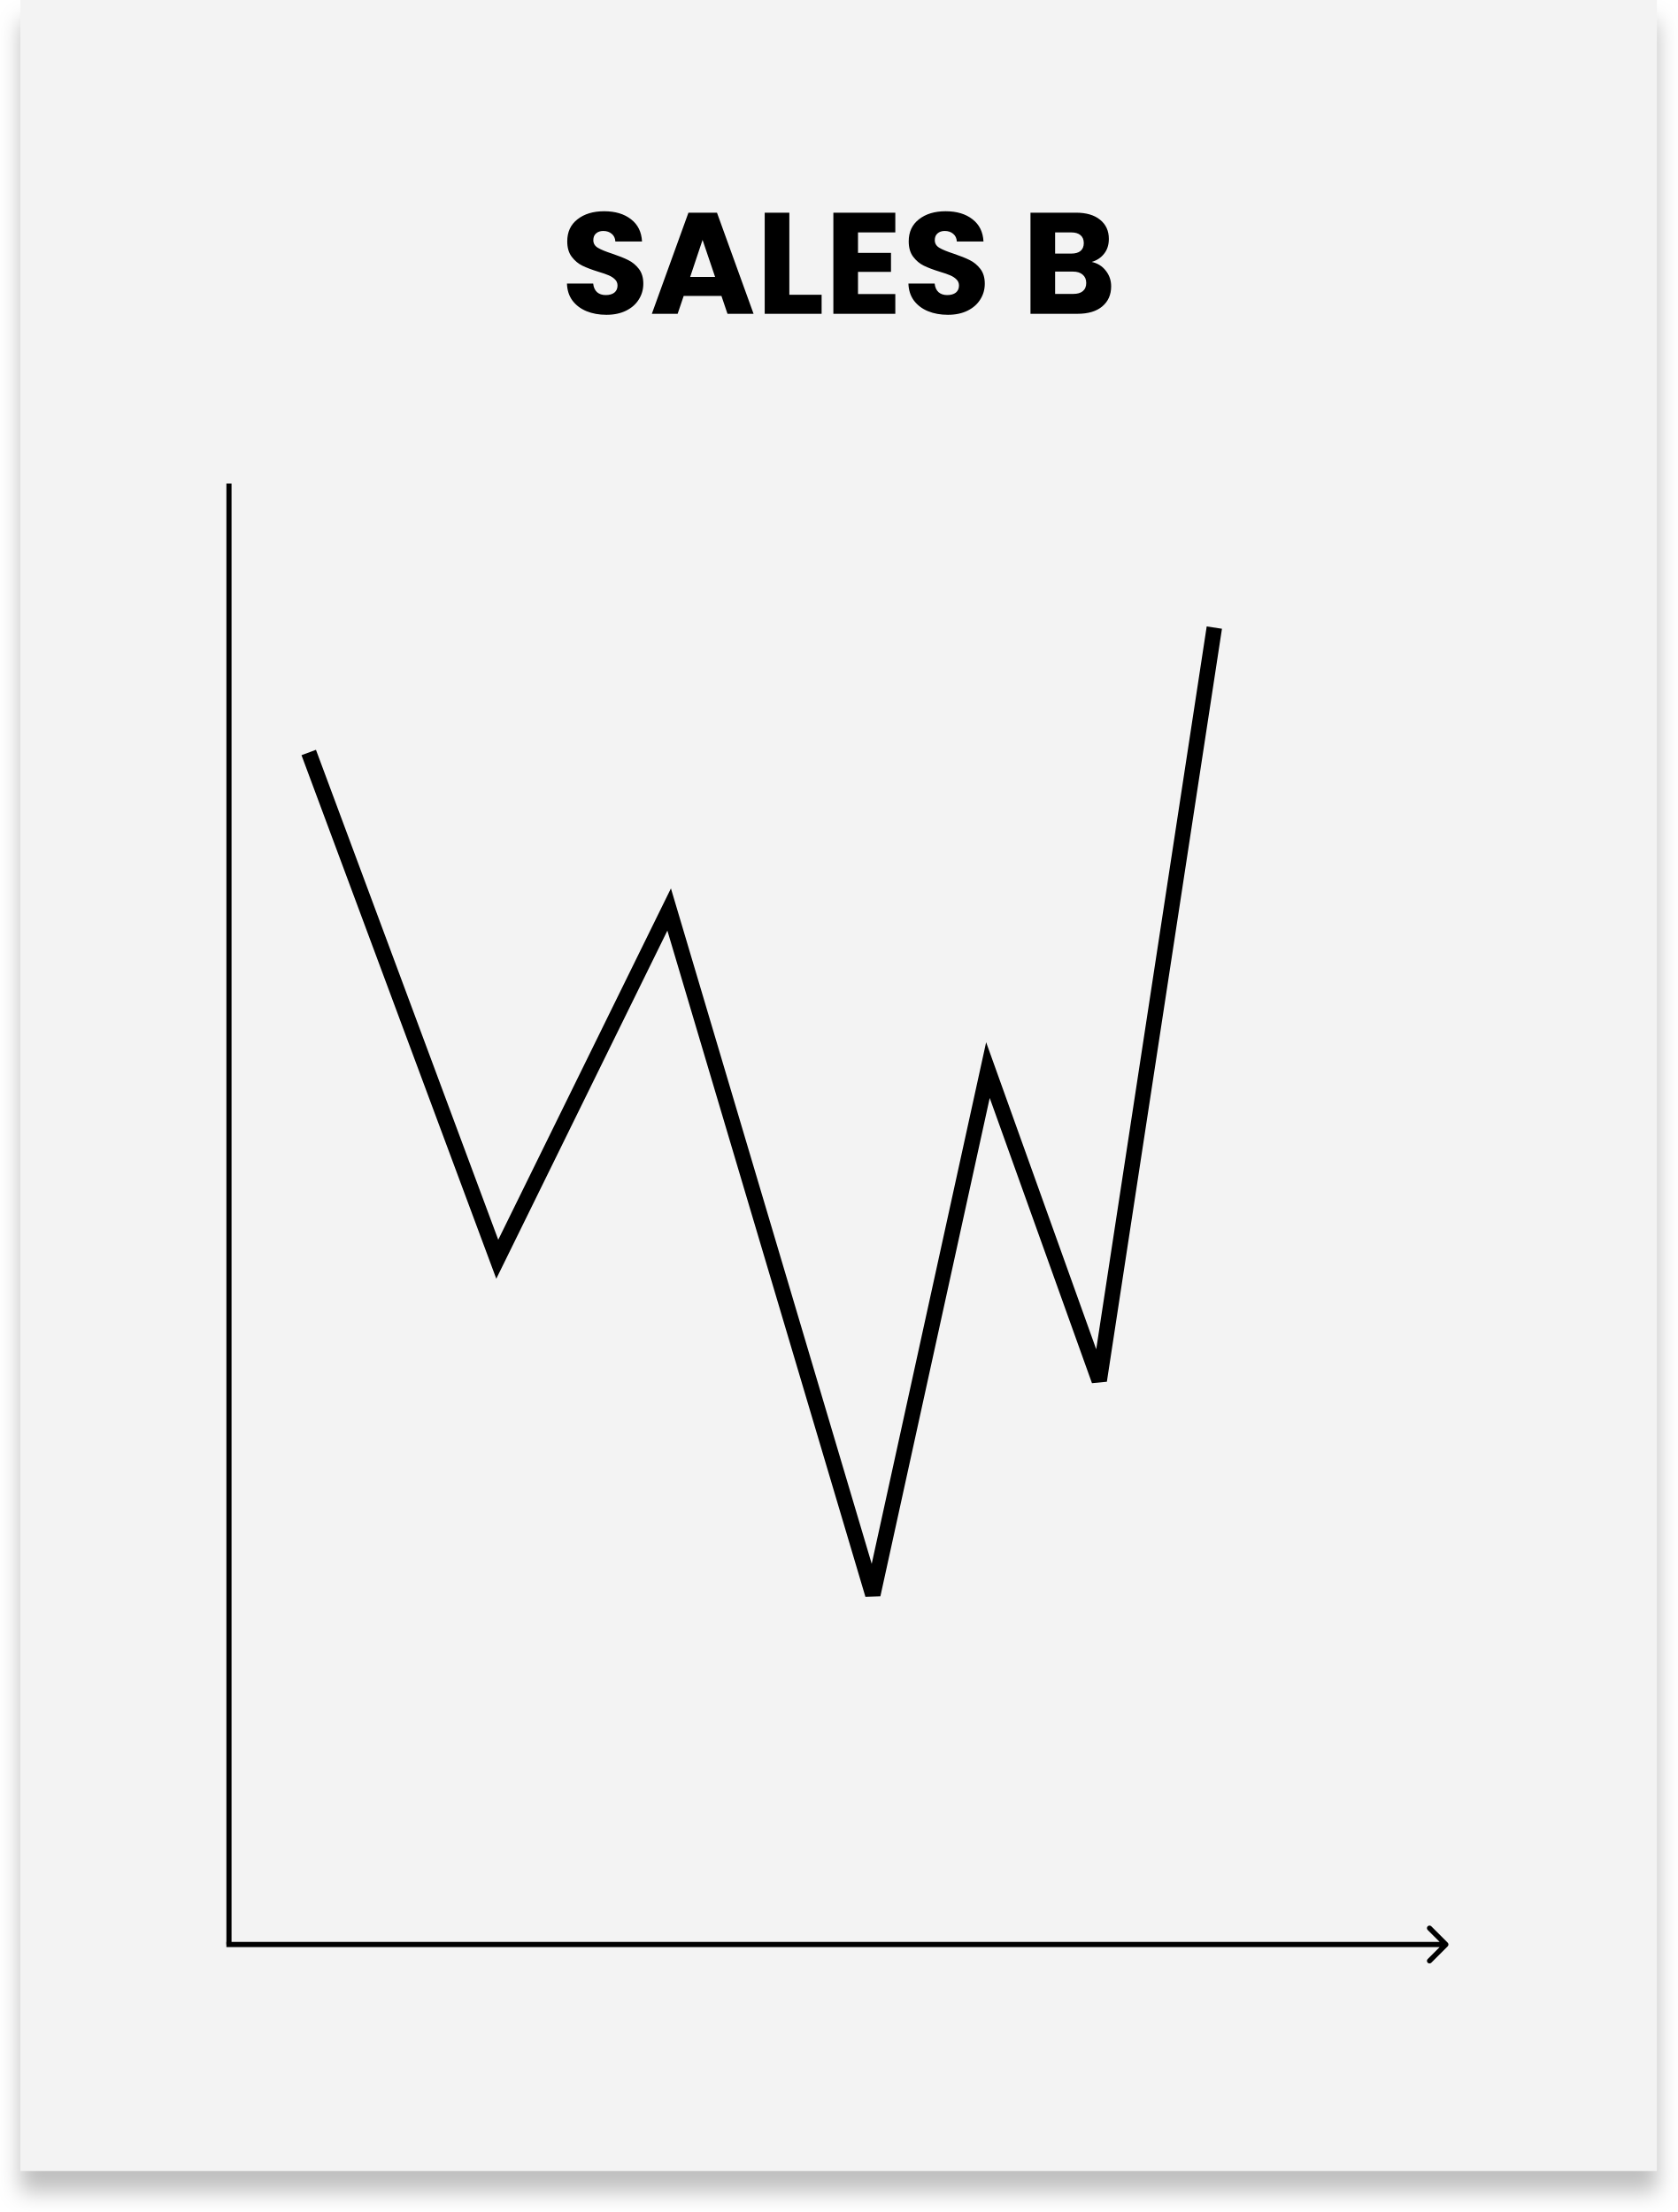
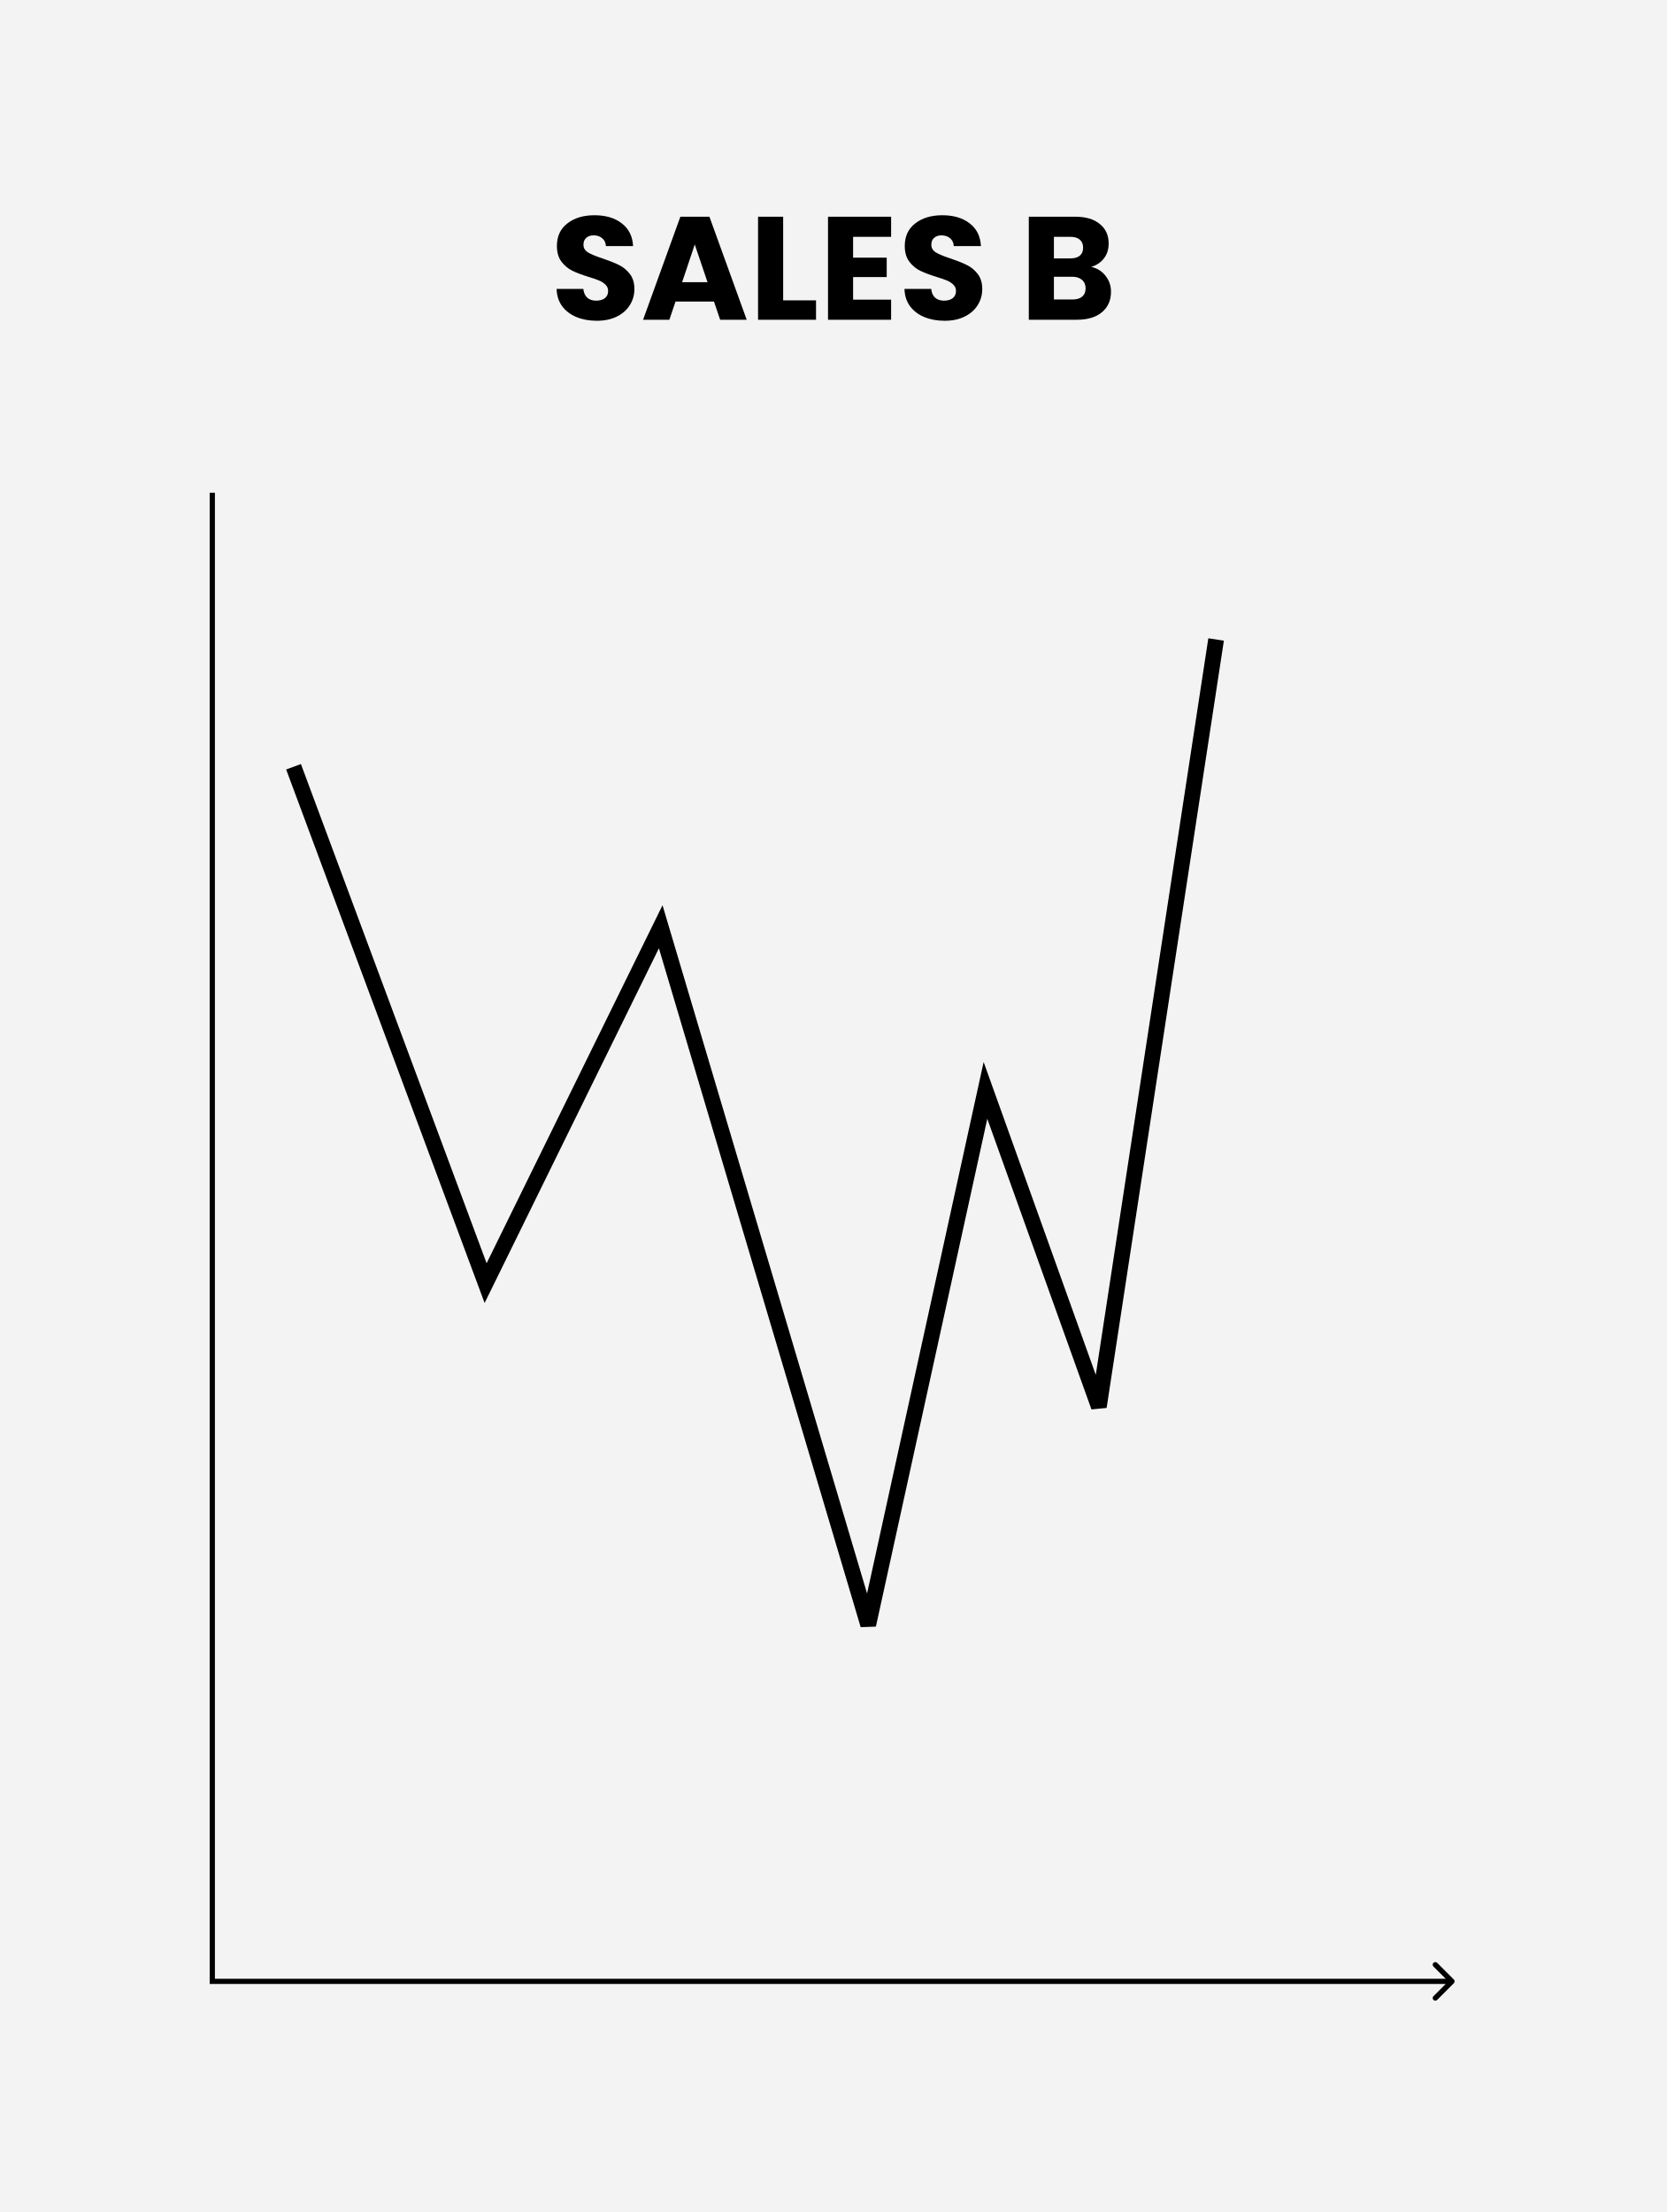
- <svg xmlns="http://www.w3.org/2000/svg" width="326" height="430" viewBox="0 0 326 430" fill="none">
-   <g filter="url(#filter0_d)">
-     <path d="M4 0H322V422H4V0Z" fill="#F3F3F3" />
-     <path d="M4 0H322V422H4V0Z" fill="#F3F3F3" />
-   </g>
-   <path d="M117.858 61.196C116.42 61.196 115.132 60.963 113.994 60.496C112.855 60.029 111.94 59.339 111.25 58.424C110.578 57.509 110.223 56.408 110.186 55.12H115.282C115.356 55.848 115.608 56.408 116.038 56.8C116.467 57.173 117.027 57.36 117.718 57.36C118.427 57.36 118.987 57.201 119.398 56.884C119.808 56.548 120.014 56.091 120.014 55.512C120.014 55.027 119.846 54.625 119.51 54.308C119.192 53.991 118.791 53.729 118.306 53.524C117.839 53.319 117.167 53.085 116.29 52.824C115.02 52.432 113.984 52.04 113.182 51.648C112.379 51.256 111.688 50.677 111.11 49.912C110.531 49.147 110.242 48.148 110.242 46.916C110.242 45.087 110.904 43.659 112.23 42.632C113.555 41.587 115.282 41.064 117.41 41.064C119.575 41.064 121.32 41.587 122.646 42.632C123.971 43.659 124.68 45.096 124.774 46.944H119.594C119.556 46.309 119.323 45.815 118.894 45.46C118.464 45.087 117.914 44.9 117.242 44.9C116.663 44.9 116.196 45.059 115.842 45.376C115.487 45.675 115.31 46.113 115.31 46.692C115.31 47.327 115.608 47.821 116.206 48.176C116.803 48.531 117.736 48.913 119.006 49.324C120.275 49.753 121.302 50.164 122.086 50.556C122.888 50.948 123.579 51.517 124.158 52.264C124.736 53.011 125.026 53.972 125.026 55.148C125.026 56.268 124.736 57.285 124.158 58.2C123.598 59.115 122.776 59.843 121.694 60.384C120.611 60.925 119.332 61.196 117.858 61.196ZM140.208 57.528H132.872L131.696 61H126.684L133.796 41.344H139.34L146.452 61H141.384L140.208 57.528ZM138.976 53.832L136.54 46.636L134.132 53.832H138.976ZM153.405 57.304H159.677V61H148.617V41.344H153.405V57.304ZM166.749 45.18V49.156H173.161V52.852H166.749V57.164H174.001V61H161.961V41.344H174.001V45.18H166.749ZM184.221 61.196C182.784 61.196 181.496 60.963 180.357 60.496C179.218 60.029 178.304 59.339 177.613 58.424C176.941 57.509 176.586 56.408 176.549 55.12H181.645C181.72 55.848 181.972 56.408 182.401 56.8C182.83 57.173 183.39 57.36 184.081 57.36C184.79 57.36 185.35 57.201 185.761 56.884C186.172 56.548 186.377 56.091 186.377 55.512C186.377 55.027 186.209 54.625 185.873 54.308C185.556 53.991 185.154 53.729 184.669 53.524C184.202 53.319 183.53 53.085 182.653 52.824C181.384 52.432 180.348 52.04 179.545 51.648C178.742 51.256 178.052 50.677 177.473 49.912C176.894 49.147 176.605 48.148 176.605 46.916C176.605 45.087 177.268 43.659 178.593 42.632C179.918 41.587 181.645 41.064 183.773 41.064C185.938 41.064 187.684 41.587 189.009 42.632C190.334 43.659 191.044 45.096 191.137 46.944H185.957C185.92 46.309 185.686 45.815 185.257 45.46C184.828 45.087 184.277 44.9 183.605 44.9C183.026 44.9 182.56 45.059 182.205 45.376C181.85 45.675 181.673 46.113 181.673 46.692C181.673 47.327 181.972 47.821 182.569 48.176C183.166 48.531 184.1 48.913 185.369 49.324C186.638 49.753 187.665 50.164 188.449 50.556C189.252 50.948 189.942 51.517 190.521 52.264C191.1 53.011 191.389 53.972 191.389 55.148C191.389 56.268 191.1 57.285 190.521 58.2C189.961 59.115 189.14 59.843 188.057 60.384C186.974 60.925 185.696 61.196 184.221 61.196ZM212.169 50.92C213.308 51.163 214.223 51.732 214.913 52.628C215.604 53.505 215.949 54.513 215.949 55.652C215.949 57.295 215.371 58.601 214.213 59.572C213.075 60.524 211.479 61 209.425 61H200.269V41.344H209.117C211.115 41.344 212.673 41.801 213.793 42.716C214.932 43.631 215.501 44.872 215.501 46.44C215.501 47.597 215.193 48.559 214.577 49.324C213.98 50.089 213.177 50.621 212.169 50.92ZM205.057 49.296H208.193C208.977 49.296 209.575 49.128 209.985 48.792C210.415 48.437 210.629 47.924 210.629 47.252C210.629 46.58 210.415 46.067 209.985 45.712C209.575 45.357 208.977 45.18 208.193 45.18H205.057V49.296ZM208.585 57.136C209.388 57.136 210.004 56.959 210.433 56.604C210.881 56.231 211.105 55.699 211.105 55.008C211.105 54.317 210.872 53.776 210.405 53.384C209.957 52.992 209.332 52.796 208.529 52.796H205.057V57.136H208.585Z" fill="black" />
-   <path d="M281.354 378.354C281.549 378.158 281.549 377.842 281.354 377.646L278.172 374.464C277.976 374.269 277.66 374.269 277.464 374.464C277.269 374.66 277.269 374.976 277.464 375.172L280.293 378L277.464 380.828C277.269 381.024 277.269 381.34 277.464 381.536C277.66 381.731 277.976 381.731 278.172 381.536L281.354 378.354ZM44 378.5L281 378.5V377.5L44 377.5L44 378.5Z" fill="black" />
-   <path id="b" d="M60 146.28L96.642 244.79L130.047 176.804L169.632 310L192 208.022L213.632 268.376L236 122" stroke="black" stroke-width="3" />
-   <line x1="44.5" y1="94" x2="44.5" y2="378" stroke="black" />
-   <defs>
-     <filter id="filter0_d" x="0" y="0" width="326" height="430" filterUnits="userSpaceOnUse" color-interpolation-filters="sRGB">
-       <feFlood flood-opacity="0" result="BackgroundImageFix" />
-       <feColorMatrix in="SourceAlpha" type="matrix" values="0 0 0 0 0 0 0 0 0 0 0 0 0 0 0 0 0 0 127 0" />
-       <feOffset dy="4" />
-       <feGaussianBlur stdDeviation="2" />
-       <feColorMatrix type="matrix" values="0 0 0 0 0 0 0 0 0 0 0 0 0 0 0 0 0 0 0.25 0" />
-       <feBlend mode="normal" in2="BackgroundImageFix" result="effect1_dropShadow" />
-       <feBlend mode="normal" in="SourceGraphic" in2="effect1_dropShadow" result="shape" />
-     </filter>
-   </defs>
+ <svg xmlns="http://www.w3.org/2000/svg" width="318" height="422" viewBox="0 0 318 422" fill="none">
+   <path d="M0 0H318V422H0V0Z" fill="#F3F3F3" />
+   <path d="M0 0H318V422H0V0Z" fill="#F3F3F3" />
+   <path d="M113.858 61.196C112.42 61.196 111.132 60.963 109.994 60.496C108.855 60.029 107.94 59.339 107.25 58.424C106.578 57.509 106.223 56.408 106.186 55.12H111.282C111.356 55.848 111.608 56.408 112.038 56.8C112.467 57.173 113.027 57.36 113.718 57.36C114.427 57.36 114.987 57.201 115.398 56.884C115.808 56.548 116.014 56.091 116.014 55.512C116.014 55.027 115.846 54.625 115.51 54.308C115.192 53.991 114.791 53.729 114.306 53.524C113.839 53.319 113.167 53.085 112.29 52.824C111.02 52.432 109.984 52.04 109.182 51.648C108.379 51.256 107.688 50.677 107.11 49.912C106.531 49.147 106.242 48.148 106.242 46.916C106.242 45.087 106.904 43.659 108.23 42.632C109.555 41.587 111.282 41.064 113.41 41.064C115.575 41.064 117.32 41.587 118.646 42.632C119.971 43.659 120.68 45.096 120.774 46.944H115.594C115.556 46.309 115.323 45.815 114.894 45.46C114.464 45.087 113.914 44.9 113.242 44.9C112.663 44.9 112.196 45.059 111.842 45.376C111.487 45.675 111.31 46.113 111.31 46.692C111.31 47.327 111.608 47.821 112.206 48.176C112.803 48.531 113.736 48.913 115.006 49.324C116.275 49.753 117.302 50.164 118.086 50.556C118.888 50.948 119.579 51.517 120.158 52.264C120.736 53.011 121.026 53.972 121.026 55.148C121.026 56.268 120.736 57.285 120.158 58.2C119.598 59.115 118.776 59.843 117.694 60.384C116.611 60.925 115.332 61.196 113.858 61.196ZM136.208 57.528H128.872L127.696 61H122.684L129.796 41.344H135.34L142.452 61H137.384L136.208 57.528ZM134.976 53.832L132.54 46.636L130.132 53.832H134.976ZM149.405 57.304H155.677V61H144.617V41.344H149.405V57.304ZM162.749 45.18V49.156H169.161V52.852H162.749V57.164H170.001V61H157.961V41.344H170.001V45.18H162.749ZM180.221 61.196C178.784 61.196 177.496 60.963 176.357 60.496C175.218 60.029 174.304 59.339 173.613 58.424C172.941 57.509 172.586 56.408 172.549 55.12H177.645C177.72 55.848 177.972 56.408 178.401 56.8C178.83 57.173 179.39 57.36 180.081 57.36C180.79 57.36 181.35 57.201 181.761 56.884C182.172 56.548 182.377 56.091 182.377 55.512C182.377 55.027 182.209 54.625 181.873 54.308C181.556 53.991 181.154 53.729 180.669 53.524C180.202 53.319 179.53 53.085 178.653 52.824C177.384 52.432 176.348 52.04 175.545 51.648C174.742 51.256 174.052 50.677 173.473 49.912C172.894 49.147 172.605 48.148 172.605 46.916C172.605 45.087 173.268 43.659 174.593 42.632C175.918 41.587 177.645 41.064 179.773 41.064C181.938 41.064 183.684 41.587 185.009 42.632C186.334 43.659 187.044 45.096 187.137 46.944H181.957C181.92 46.309 181.686 45.815 181.257 45.46C180.828 45.087 180.277 44.9 179.605 44.9C179.026 44.9 178.56 45.059 178.205 45.376C177.85 45.675 177.673 46.113 177.673 46.692C177.673 47.327 177.972 47.821 178.569 48.176C179.166 48.531 180.1 48.913 181.369 49.324C182.638 49.753 183.665 50.164 184.449 50.556C185.252 50.948 185.942 51.517 186.521 52.264C187.1 53.011 187.389 53.972 187.389 55.148C187.389 56.268 187.1 57.285 186.521 58.2C185.961 59.115 185.14 59.843 184.057 60.384C182.974 60.925 181.696 61.196 180.221 61.196ZM208.169 50.92C209.308 51.163 210.223 51.732 210.913 52.628C211.604 53.505 211.949 54.513 211.949 55.652C211.949 57.295 211.371 58.601 210.213 59.572C209.075 60.524 207.479 61 205.425 61H196.269V41.344H205.117C207.115 41.344 208.673 41.801 209.793 42.716C210.932 43.631 211.501 44.872 211.501 46.44C211.501 47.597 211.193 48.559 210.577 49.324C209.98 50.089 209.177 50.621 208.169 50.92ZM201.057 49.296H204.193C204.977 49.296 205.575 49.128 205.985 48.792C206.415 48.437 206.629 47.924 206.629 47.252C206.629 46.58 206.415 46.067 205.985 45.712C205.575 45.357 204.977 45.18 204.193 45.18H201.057V49.296ZM204.585 57.136C205.388 57.136 206.004 56.959 206.433 56.604C206.881 56.231 207.105 55.699 207.105 55.008C207.105 54.317 206.872 53.776 206.405 53.384C205.957 52.992 205.332 52.796 204.529 52.796H201.057V57.136H204.585Z" fill="black" />
+   <path d="M277.354 378.354C277.549 378.158 277.549 377.842 277.354 377.646L274.172 374.464C273.976 374.269 273.66 374.269 273.464 374.464C273.269 374.66 273.269 374.976 273.464 375.172L276.293 378L273.464 380.828C273.269 381.024 273.269 381.34 273.464 381.536C273.66 381.731 273.976 381.731 274.172 381.536L277.354 378.354ZM40 378.5L277 378.5V377.5L40 377.5L40 378.5Z" fill="black" />
+   <path fill-rule="evenodd" clip-rule="evenodd" d="M233.483 122.227L211.115 268.603L208.22 268.883L188.348 213.438L167.097 310.321L164.194 310.427L125.702 180.908L92.451 248.579L54.594 146.803L57.406 145.758L92.833 241L126.392 172.701L165.413 303.998L187.652 202.606L209.045 262.291L230.517 121.773L233.483 122.227Z" fill="black" />
+   <line x1="40.5" y1="94" x2="40.5" y2="378" stroke="black" />
</svg>
